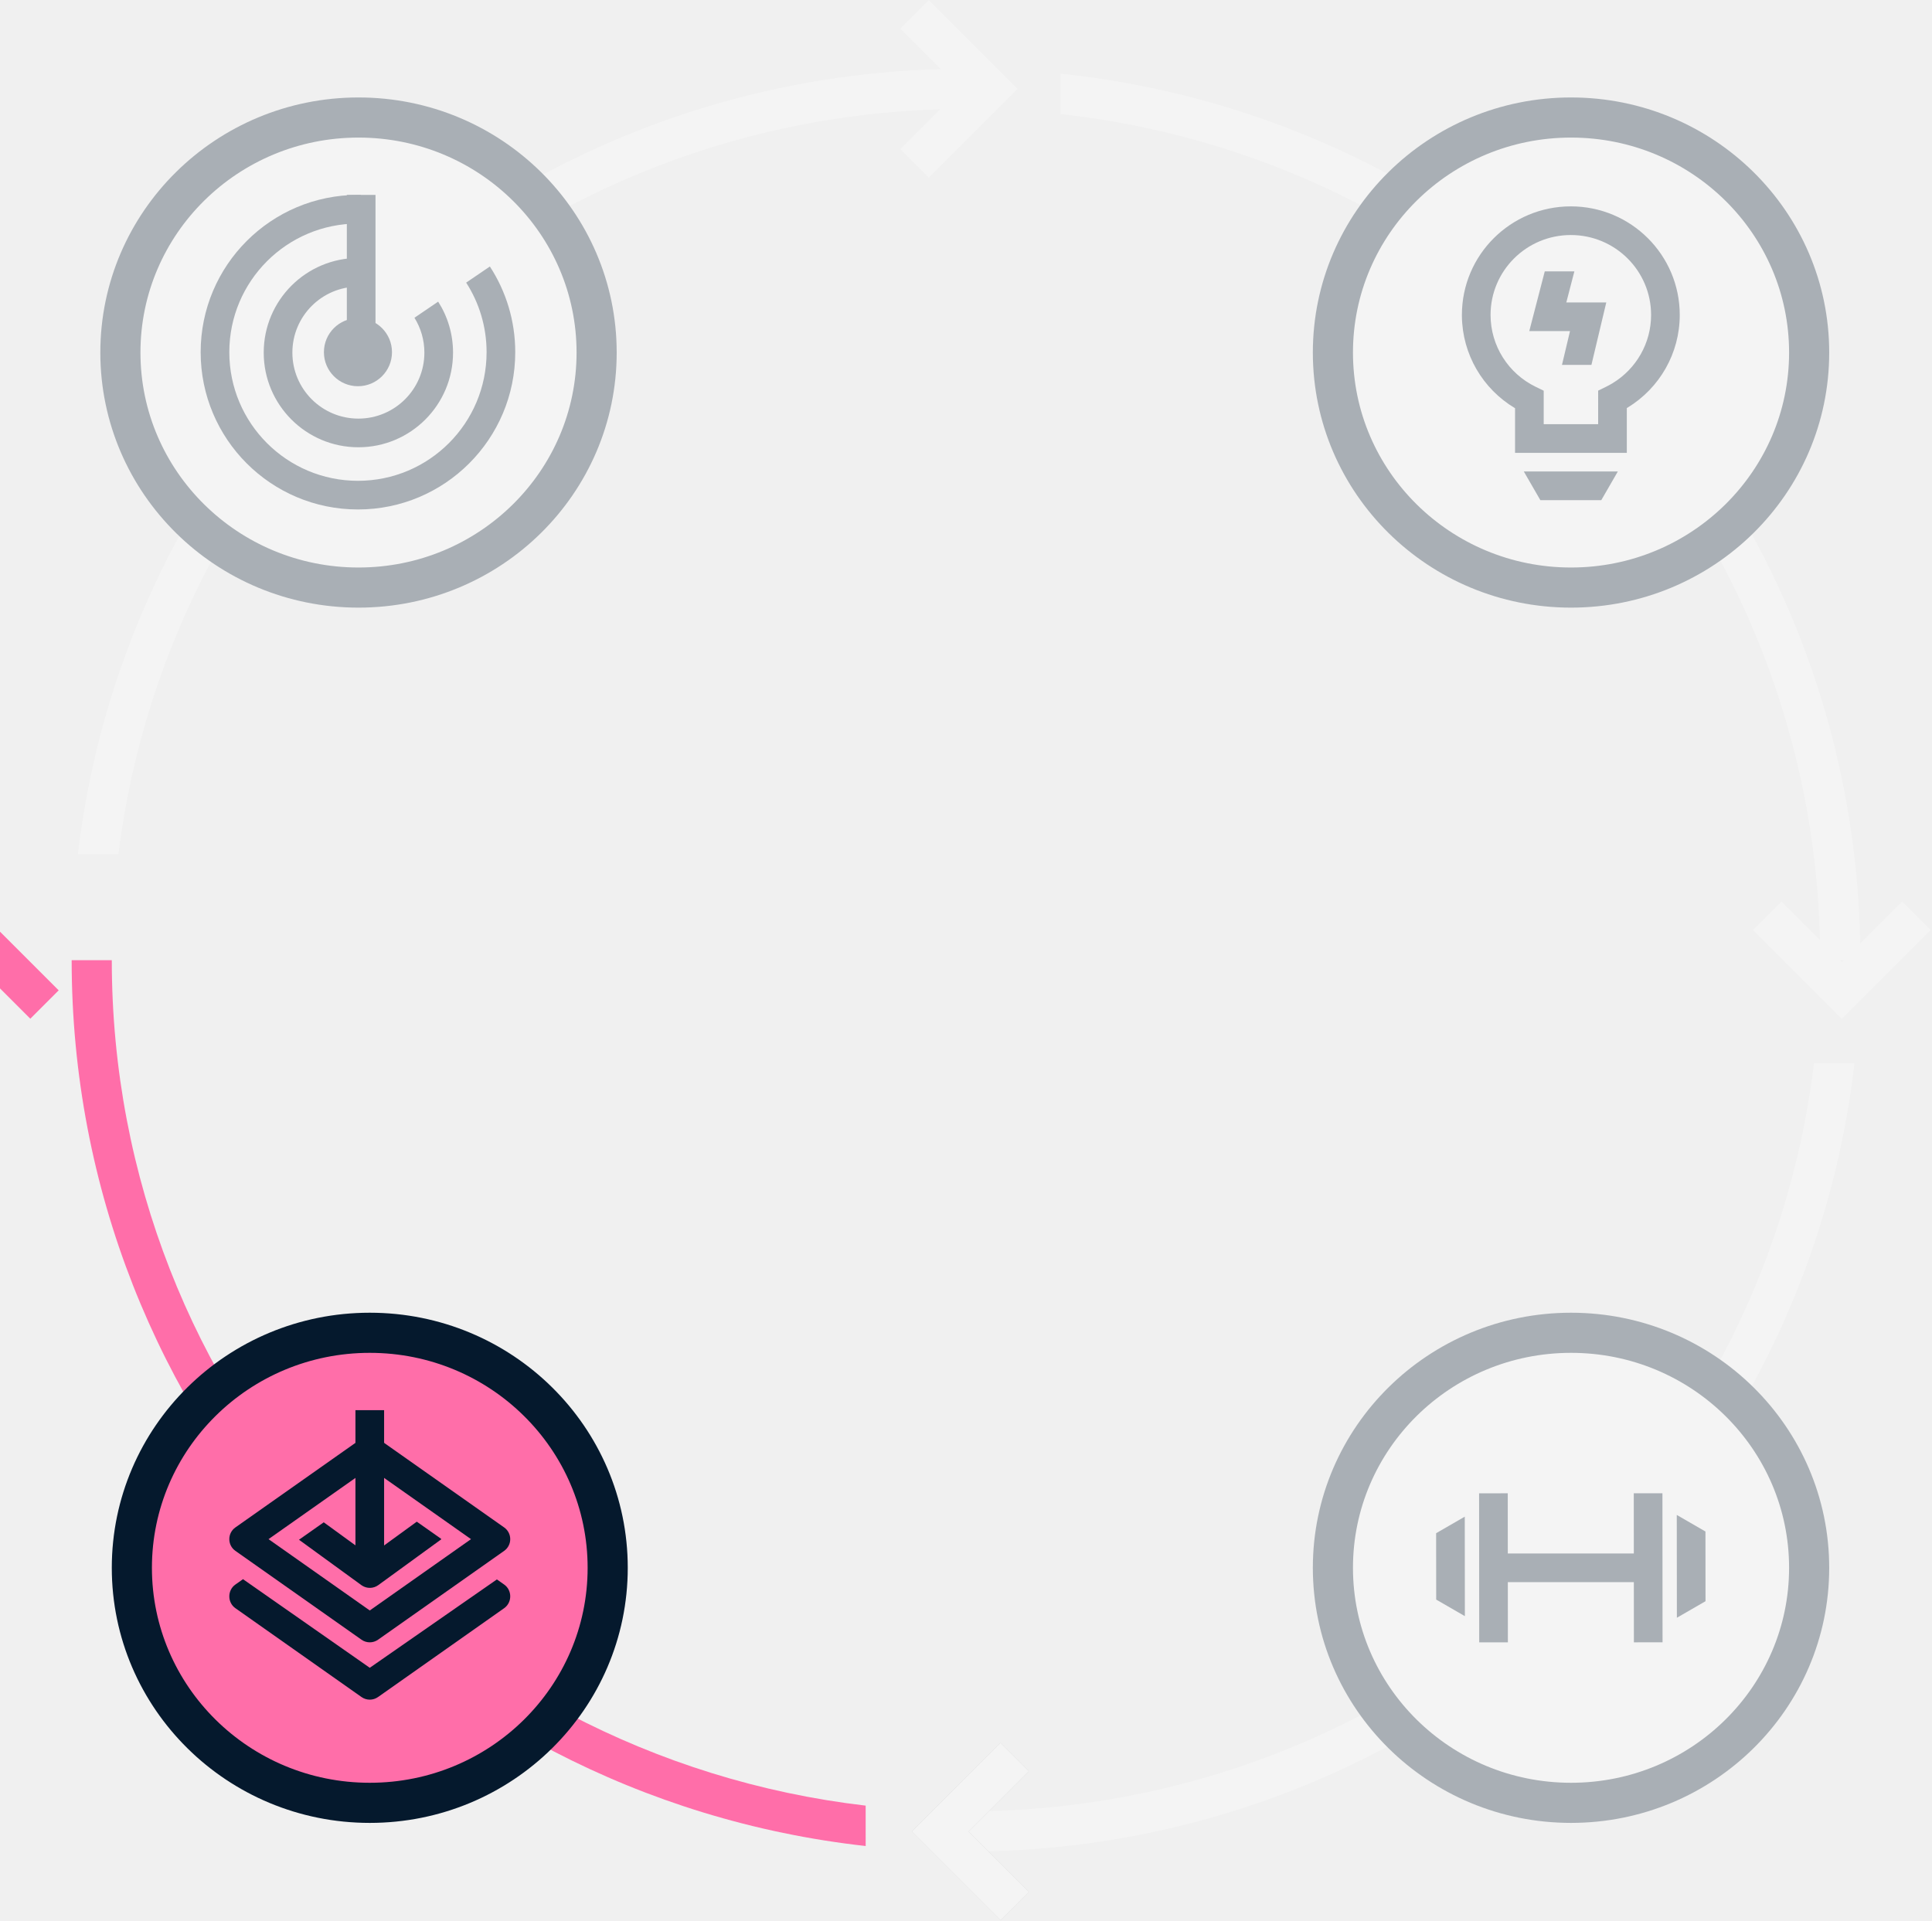
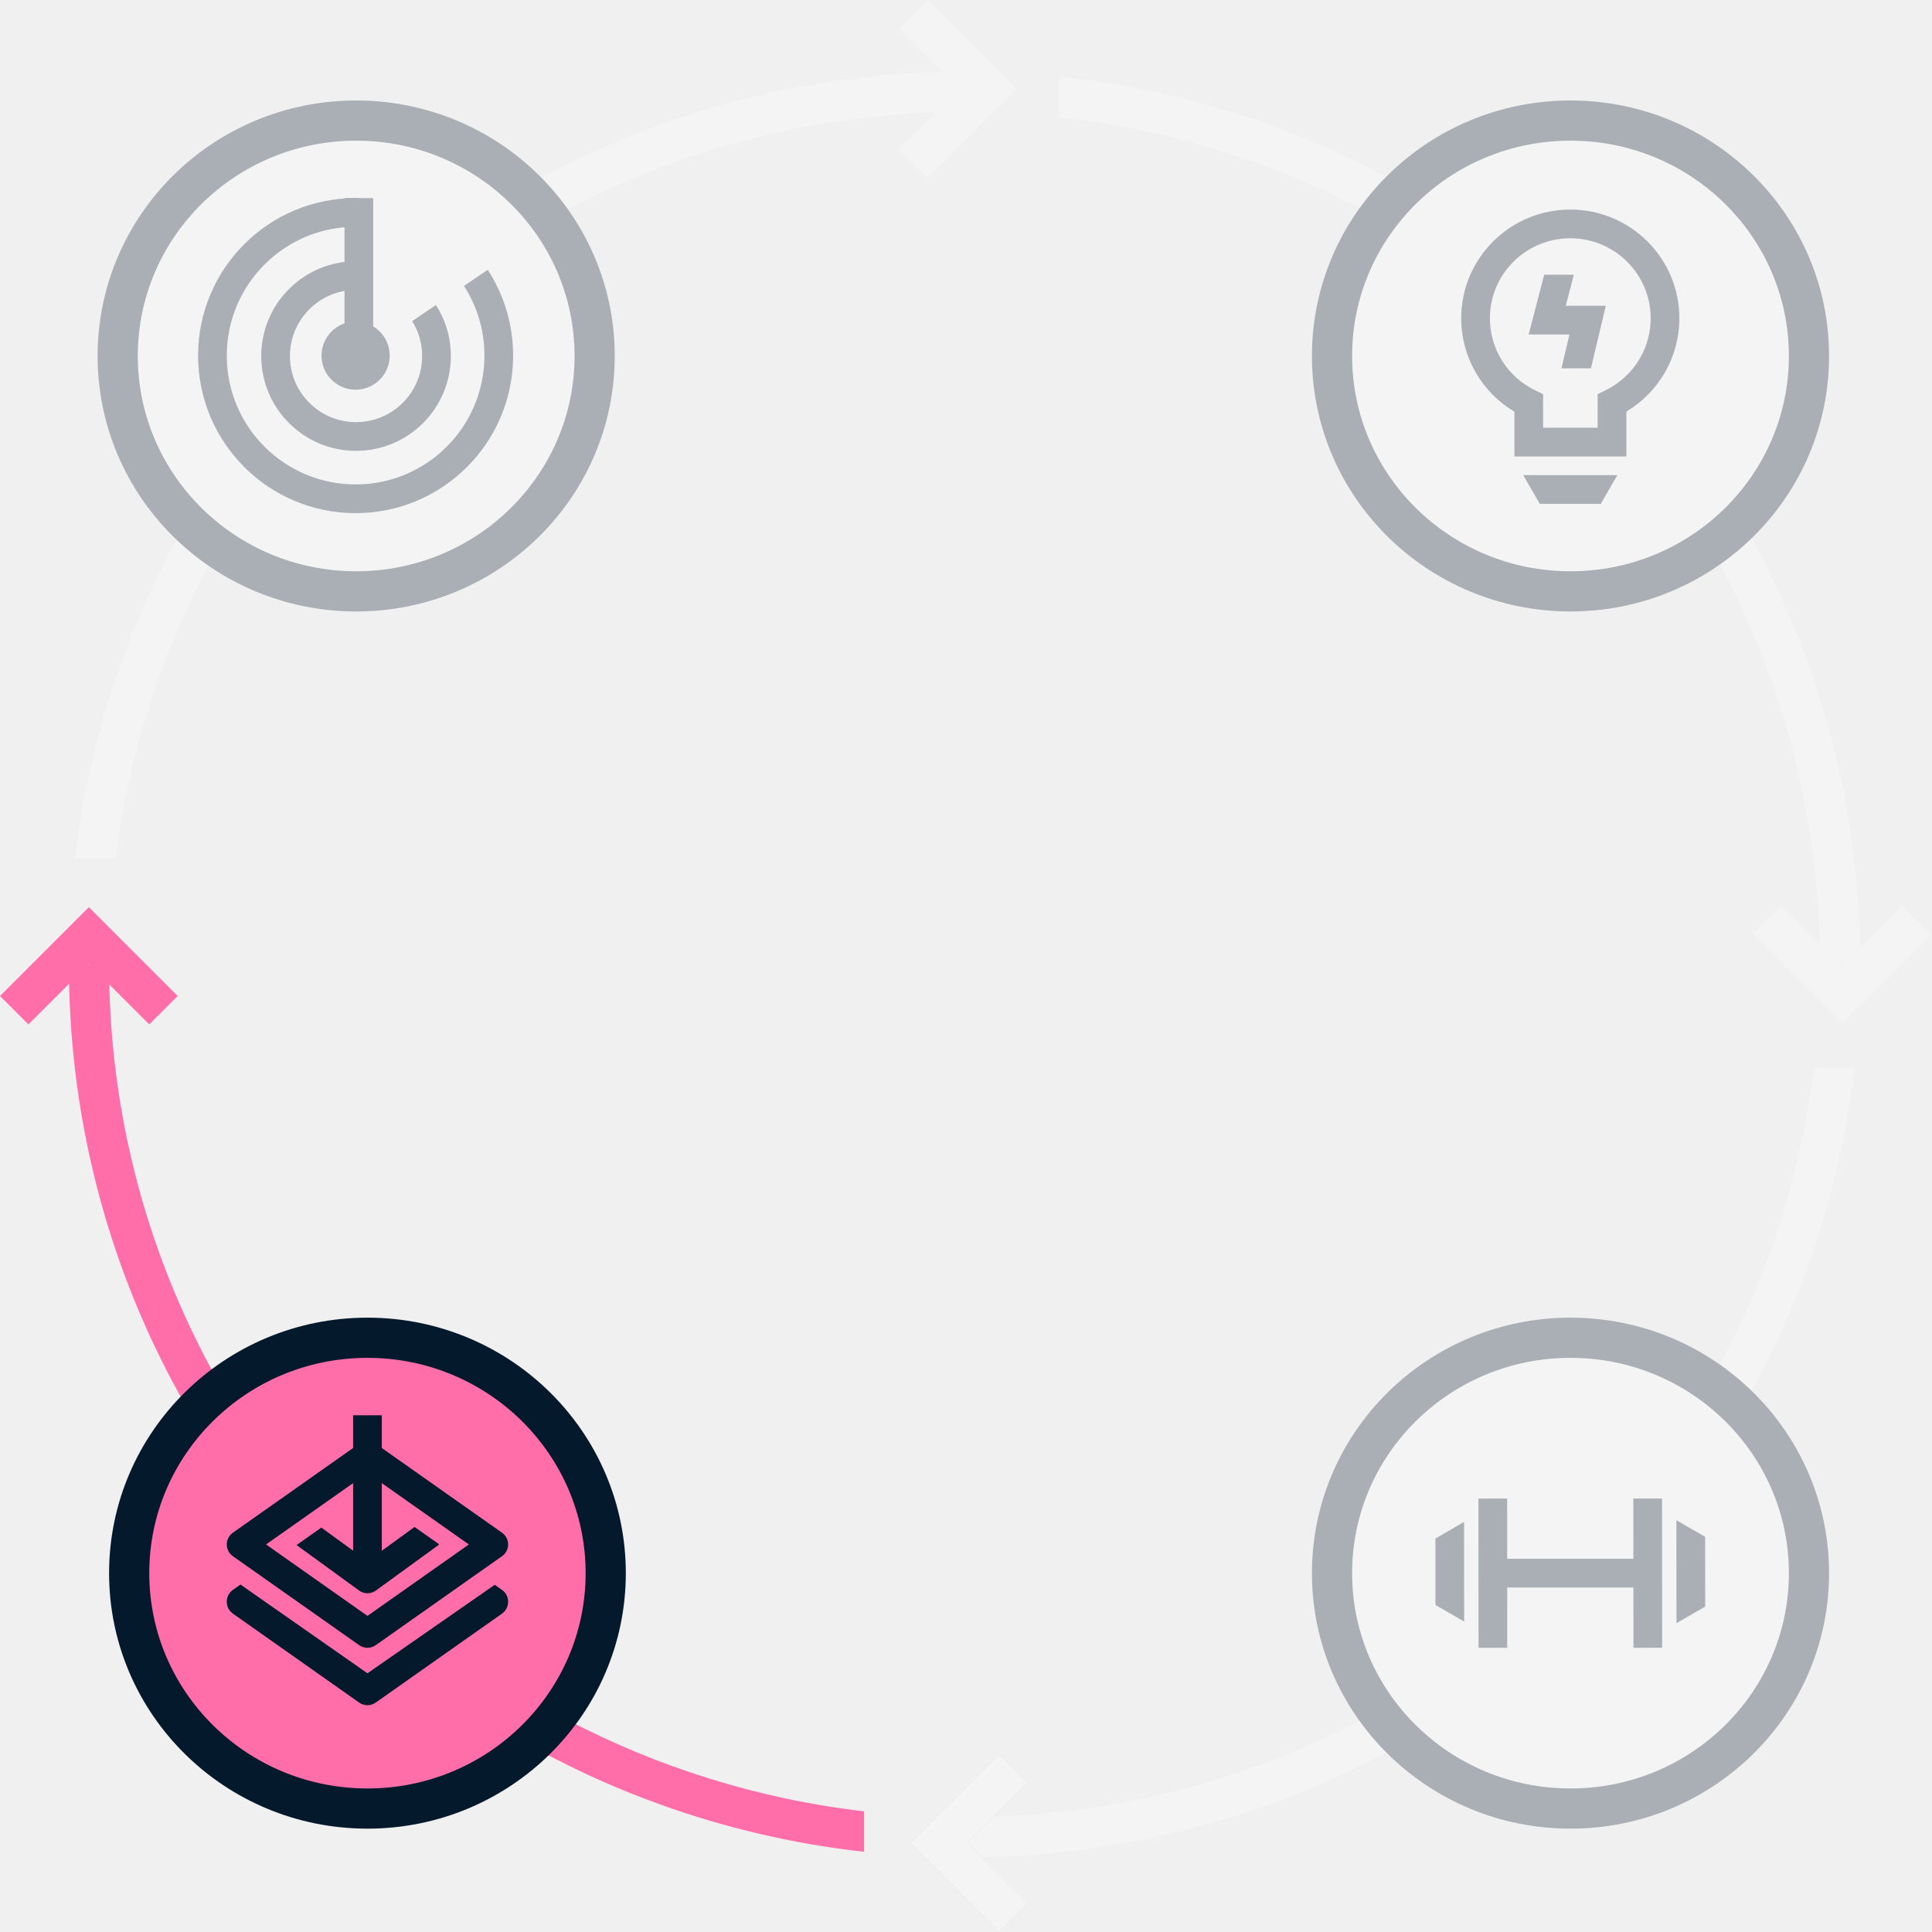
- <svg xmlns="http://www.w3.org/2000/svg" xmlns:xlink="http://www.w3.org/1999/xlink" viewBox="0 0 674 670">
+ <svg xmlns="http://www.w3.org/2000/svg" xmlns:xlink="http://www.w3.org/1999/xlink" viewBox="0 0 673 673" version="1.1">
  <defs>
-     <polygon id="apply-b" points="31.05 237.05 40.95 246.95 19.899 268 40.95 289.05 31.05 298.95 .101 268" />
-     <filter id="apply-a" width="100%" height="100%" x="0%" y="0%" filterUnits="objectBoundingBox">
-       <feOffset in="SourceAlpha" result="shadowOffsetOuter1" />
-       <feColorMatrix in="shadowOffsetOuter1" values="0 0 0 0 0   0 0 0 0 0   0 0 0 0 0  0 0 0 0.5 0" />
+     <polygon id="path-1" points="31.05 239.05 40.95 248.95 19.899 270 40.95 291.05 31.05 300.95 0.101 270" />
+     <filter x="0.0%" y="0.0%" width="100.0%" height="100.0%" filterUnits="objectBoundingBox" id="filter-2">
+       <feOffset dx="0" dy="0" in="SourceAlpha" result="shadowOffsetOuter1" />
+       <feColorMatrix values="0 0 0 0 0   0 0 0 0 0   0 0 0 0 0  0 0 0 0.5 0" type="matrix" in="shadowOffsetOuter1" />
    </filter>
  </defs>
-   <g fill="none" fill-rule="evenodd">
-     <g opacity=".3" transform="translate(27)">
-       <path fill="#FFF" d="M310,24 L310,38 C157.987,38 32.566,151.435 14.29,297.998 L0.185,297.998 C18.539,143.675 150.253,24 310,24 L310,24 Z" />
-       <polygon fill="#FFF" fill-rule="nonzero" points="318.05 .05 327.95 9.95 306.899 31 327.95 52.05 318.05 61.95 287.101 31" transform="matrix(-1 0 0 1 615.05 0)" />
-       <ellipse cx="98.071" cy="123" fill="#FFF" stroke="#05192D" stroke-width="14" rx="83.071" ry="82" />
-       <g fill="#05192D" transform="translate(43 68)">
-         <path fill-rule="nonzero" d="M54.875,0 C55.209,0 55.542,0.003 55.875,0.009 L55.874,10.011 C55.542,10.004 55.209,10 54.875,10 C30.091,10 10,30.091 10,54.875 C10,79.659 30.091,99.75 54.875,99.75 C79.659,99.75 99.75,79.659 99.75,54.875 C99.75,45.932 97.134,37.601 92.626,30.603 L100.899,24.979 C106.497,33.58 109.75,43.848 109.75,54.875 C109.75,85.182 85.182,109.75 54.875,109.75 C24.568,109.75 0,85.182 0,54.875 C0,24.568 24.568,0 54.875,0 Z M55.025,22 C55.309,22 55.592,22.004 55.874,22.011 L55.874,32.015 C55.592,32.005 55.309,32 55.025,32 C42.309,32 32,42.309 32,55.025 C32,67.741 42.309,78.05 55.025,78.05 C67.741,78.05 78.05,67.741 78.05,55.025 C78.05,50.562 76.78,46.395 74.582,42.866 L82.858,37.241 C86.144,42.374 88.05,48.477 88.05,55.025 C88.05,73.264 73.264,88.05 55.025,88.05 C36.786,88.05 22,73.264 22,55.025 C22,36.786 36.786,22 55.025,22 Z" />
-         <circle cx="54.875" cy="54.875" r="11.875" />
-         <polygon fill-rule="nonzero" points="61 0 61 56 51 56 51 0" />
-       </g>
-     </g>
-     <g transform="translate(0 314)">
-       <path fill="#FF6EA9" d="M39,21 C39,173.223 153.907,298.705 301.998,315.973 L301.999,330.065 C146.166,312.724 25,180.971 25,21 L25,21 Z" />
-       <polygon fill="#FF6EA9" fill-rule="nonzero" points="42.05 -9.95 51.95 -.05 30.899 21 51.95 42.05 42.05 51.95 11.101 21" transform="rotate(90 10.525 0)" />
-       <ellipse cx="129" cy="233" fill="#FF6EA9" stroke="#05192D" stroke-width="14" rx="83" ry="82" />
-       <g fill="#05192D" fill-rule="nonzero" transform="translate(80 178)">
-         <path d="M4.776,58.967 L48.817,89.753 L49,89.883 L49.107,89.807 L93.346,59.053 L95.88,60.834 C98.644,62.781 98.705,66.907 96.064,68.951 L95.88,69.087 L51.88,100.087 C50.153,101.304 47.847,101.304 46.12,100.087 L46.12,100.087 L2.12,69.087 C-0.707,67.096 -0.707,62.826 2.12,60.834 L2.12,60.834 L4.776,58.967 Z" />
-         <path d="M46.12,9.913 L2.12,40.913 C-0.707,42.904 -0.707,47.096 2.12,49.087 L46.12,80.087 C47.847,81.304 50.153,81.304 51.88,80.087 L95.88,49.087 C98.707,47.096 98.707,42.904 95.88,40.913 L51.88,9.913 C50.153,8.696 47.847,8.696 46.12,9.913 Z M49,20.116 L84.318,45 L49,69.883 L13.681,45 L49,20.116 Z" />
-         <g transform="translate(24)">
-           <path d="M41.401,38.904 L49.794,44.813 L49.961,45.044 L27.961,61.044 C26.273,62.272 24.007,62.317 22.276,61.18 L22.079,61.044 L0.305,45.206 L8.942,39.125 L25.02,50.817 L41.401,38.904 Z" />
-           <polygon points="30 0 30 52.361 20 52.361 20 0" />
+   <g id="Brand-Refresh-–-Application-Frame" stroke="none" stroke-width="1" fill="none" fill-rule="evenodd">
+     <g id="Apply" transform="translate(-420, -92)">
+       <g id="APPLY" transform="translate(420, 92)">
+         <g id="Assess" opacity="0.3" transform="translate(26, 0)">
+           <path d="M310,25 L310,39 C157.987,39 32.566,152.435 14.29,298.998 L0.185,298.998 C18.539,144.675 150.253,25 310,25 L310,25 Z" id="Combined-Shape" fill="#FFFFFF" />
+           <polygon id="Path-Copy-4" fill="#FFFFFF" fill-rule="nonzero" transform="translate(307.5251, 31) scale(-1, 1) translate(-307.5251, -31) " points="318.05 0.05 327.95 9.95 306.899 31 327.95 52.05 318.05 61.95 287.101 31" />
+           <ellipse id="Oval" stroke="#05192D" stroke-width="14" fill="#FFFFFF" cx="98.071" cy="124" rx="83.071" ry="82" />
+           <g id="Group" transform="translate(43, 69)" fill="#05192D">
+             <path d="M54.875,0 C55.209,0 55.542,0.003 55.875,0.009 L55.874,10.011 C55.542,10.004 55.209,10 54.875,10 C30.091,10 10,30.091 10,54.875 C10,79.659 30.091,99.75 54.875,99.75 C79.659,99.75 99.75,79.659 99.75,54.875 C99.75,45.932 97.134,37.601 92.626,30.603 L100.899,24.979 C106.497,33.58 109.75,43.848 109.75,54.875 C109.75,85.182 85.182,109.75 54.875,109.75 C24.568,109.75 0,85.182 0,54.875 C0,24.568 24.568,0 54.875,0 Z M55.025,22 C55.309,22 55.592,22.004 55.874,22.011 L55.874,32.015 C55.592,32.005 55.309,32 55.025,32 C42.309,32 32,42.309 32,55.025 C32,67.741 42.309,78.05 55.025,78.05 C67.741,78.05 78.05,67.741 78.05,55.025 C78.05,50.562 76.78,46.395 74.582,42.866 L82.858,37.241 C86.144,42.374 88.05,48.477 88.05,55.025 C88.05,73.264 73.264,88.05 55.025,88.05 C36.786,88.05 22,73.264 22,55.025 C22,36.786 36.786,22 55.025,22 Z" id="Combined-Shape" fill-rule="nonzero" />
+             <circle id="Oval" cx="54.875" cy="54.875" r="11.875" />
+             <polygon id="Path-8" fill-rule="nonzero" points="61 0 61 56 51 56 51 0" />
+           </g>
        </g>
-       </g>
-     </g>
-     <g opacity=".3" transform="translate(370 25)">
-       <path fill="#FFF" d="M0.004,0.719 C156.798,17.152 279,149.347 279,310 L279,310 L265,310 C265,157.093 149.057,31.167 0.003,14.801 Z" />
-       <polygon fill="#FFF" fill-rule="nonzero" points="283.05 279.05 292.95 288.95 271.899 310 292.95 331.05 283.05 340.95 252.101 310" transform="rotate(-90 272.525 310)" />
-       <ellipse cx="178.071" cy="98" fill="#FFF" stroke="#05192D" stroke-width="14" rx="83.071" ry="82" />
-       <g fill="#05192D" fill-rule="nonzero" transform="translate(140 47)">
-         <path d="M38 0C17.017 0 0 16.955 0 37.88L.003 38.362C.171 51.677 7.292 63.692 18.448 70.368L18.541 70.423 18.542 86 57.534 86 57.533 70.376 57.783 70.228C69.004 63.396 76 51.238 76 37.88 76 16.955 58.983 0 38 0zM38 10C53.468 10 66 22.486 66 37.88 66 47.709 60.855 56.65 52.582 61.686 51.853 62.131 51.103 62.541 50.335 62.917L47.534 64.289 47.533 76 28.541 76 28.542 64.317 25.729 62.948C16.181 58.304 10 48.645 10 37.88 10 22.486 22.532 10 38 10zM54.401 92.499L48.628 102.499 27.371 102.499 21.598 92.499 54.401 92.499z" />
-         <path d="M16.236,0.692 L13.429,11.514 L27.372,11.514 L22.189,33.307 L11.911,33.307 L14.715,21.514 L0.506,21.514 L5.905,0.692 L16.236,0.692 Z" transform="translate(23 22)" />
-       </g>
-     </g>
-     <g opacity=".3" transform="translate(318 371)">
-       <path fill="#FFF" d="M328.932,0.001 C311.03,154.807 179.093,275 19,275 L19,275 L19,261 C171.358,261 297.004,147.049 314.833,0.003 Z" />
-       <g fill-rule="nonzero">
-         <use fill="#000" filter="url(#apply-a)" xlink:href="#apply-b" />
-         <use fill="#FFF" xlink:href="#apply-b" />
-       </g>
-       <g transform="translate(154 101)">
-         <ellipse cx="76.071" cy="75" fill="#FFF" stroke="#05192D" stroke-width="14" rx="83.071" ry="82" />
-         <g fill="#05192D" fill-rule="nonzero" transform="translate(29 48)">
-           <g transform="translate(0 1)">
-             <path d="M10,8.155 L10.038,42.866 L0.032,37.089 L0.007,13.925 L10,8.155 Z" />
-             <polygon points="25 0 25.04 52 15.04 52.008 15 .008" />
+         <g id="Apply" transform="translate(0, 316)">
+           <path d="M38,20 C38,172.223 152.907,297.705 300.998,314.973 L300.999,329.065 C145.166,311.724 24,179.971 24,20 L24,20 Z" id="Combined-Shape" fill="#FF6EA9" />
+           <polygon id="Path-Copy-5" fill="#FF6EA9" fill-rule="nonzero" transform="translate(30.94975, 20.42462) rotate(90) translate(-30.94975, -20.42462) " points="41.475 -10.525 51.374 -0.626 30.324 20.425 51.374 41.475 41.475 51.374 10.525 20.425" />
+           <ellipse id="Oval-Copy-5" stroke="#05192D" stroke-width="14" fill="#FF6EA9" cx="128" cy="232" rx="83" ry="82" />
+           <g id="APPLY" transform="translate(79, 177)" fill="#05192D" fill-rule="nonzero">
+             <path d="M4.776,58.967 L48.817,89.753 L49,89.883 L49.107,89.807 L93.346,59.053 L95.88,60.834 C98.644,62.781 98.705,66.907 96.064,68.951 L95.88,69.087 L51.88,100.087 C50.153,101.304 47.847,101.304 46.12,100.087 L46.12,100.087 L2.12,69.087 C-0.707,67.096 -0.707,62.826 2.12,60.834 L2.12,60.834 L4.776,58.967 Z" id="Combined-Shape" />
+             <path d="M46.12,9.913 L2.12,40.913 C-0.707,42.904 -0.707,47.096 2.12,49.087 L46.12,80.087 C47.847,81.304 50.153,81.304 51.88,80.087 L95.88,49.087 C98.707,47.096 98.707,42.904 95.88,40.913 L51.88,9.913 C50.153,8.696 47.847,8.696 46.12,9.913 Z M49,20.116 L84.318,45 L49,69.883 L13.681,45 L49,20.116 Z" id="Rectangle" />
+             <g id="Group-7" transform="translate(24, 0)">
+               <path d="M41.401,38.904 L49.794,44.813 L49.961,45.044 L27.961,61.044 C26.273,62.272 24.007,62.317 22.276,61.18 L22.079,61.044 L0.305,45.206 L8.942,39.125 L25.02,50.817 L41.401,38.904 Z" id="Combined-Shape" />
+               <polygon id="Path-2" points="30 0 30 52.361 20 52.361 20 0" />
+             </g>
          </g>
-           <g transform="rotate(-180 47 26.5)">
-             <path d="M10.001,8.577 L10.039,44.445 L0.033,38.668 L0.008,14.347 L10.001,8.577 Z" />
-             <polygon points="25 0 25.04 52 15.04 52.008 15 .008" />
+         </g>
+         <g id="Learn" opacity="0.3" transform="translate(369, 26)">
+           <path d="M0.004,0.719 C156.798,17.152 279,149.347 279,310 L279,310 L265,310 C265,157.093 149.057,31.167 0.003,14.801 Z" id="Combined-Shape" fill="#FFFFFF" />
+           <polygon id="Path-Copy-4" fill="#FFFFFF" fill-rule="nonzero" transform="translate(272.5251, 310) rotate(-90) translate(-272.5251, -310) " points="283.05 279.05 292.95 288.95 271.899 310 292.95 331.05 283.05 340.95 252.101 310" />
+           <ellipse id="Mask" stroke="#05192D" stroke-width="14" fill="#FFFFFF" cx="178.071" cy="98" rx="83.071" ry="82" />
+           <g id="Group-20" transform="translate(140, 47)" fill="#05192D" fill-rule="nonzero">
+             <path d="M38,0 C17.017,0 0,16.955 0,37.88 L0.003,38.362 C0.171,51.677 7.292,63.692 18.448,70.368 L18.541,70.423 L18.542,86 L57.534,86 L57.533,70.376 L57.783,70.228 C69.004,63.396 76,51.238 76,37.88 C76,16.955 58.983,0 38,0 Z M38,10 C53.468,10 66,22.486 66,37.88 C66,47.709 60.855,56.65 52.582,61.686 C51.853,62.131 51.103,62.541 50.335,62.917 L47.534,64.289 L47.533,76 L28.541,76 L28.542,64.317 L25.729,62.948 C16.181,58.304 10,48.645 10,37.88 C10,22.486 22.532,10 38,10 Z" id="Path" />
+             <path d="M54.401,92.499 L48.628,102.499 L27.371,102.499 L21.598,92.499 L54.401,92.499 Z" id="Combined-Shape" />
+             <g id="Group-19-Copy" transform="translate(23, 22)">
+               <path d="M16.236,0.692 L13.429,11.514 L27.372,11.514 L22.189,33.307 L11.911,33.307 L14.715,21.514 L0.506,21.514 L5.905,0.692 L16.236,0.692 Z" id="Combined-Shape" />
+             </g>
          </g>
-           <polygon points="74 22 74 32 19 32 19 22" />
+         </g>
+         <g id="Practice" opacity="0.3" transform="translate(317, 372)">
+           <path d="M328.932,0.001 C311.03,154.807 179.093,275 19,275 L19,275 L19,261 C171.358,261 297.004,147.049 314.833,0.003 Z" id="Combined-Shape" fill="#FFFFFF" />
+           <g id="Path-Copy-4" fill-rule="nonzero">
+             <use fill="black" fill-opacity="1" filter="url(#filter-2)" xlink:href="#path-1" />
+             <use fill="#FFFFFF" xlink:href="#path-1" />
+           </g>
+           <g id="Group-8" transform="translate(154, 101)">
+             <ellipse id="Oval-Copy-6" stroke="#05192D" stroke-width="14" fill="#FFFFFF" cx="76.071" cy="75" rx="83.071" ry="82" />
+             <g id="Group-5" transform="translate(29, 48)" fill="#05192D" fill-rule="nonzero">
+               <g id="Group-4" transform="translate(0, 1)">
+                 <path d="M10,8.155 L10.038,42.866 L0.032,37.089 L0.007,13.925 L10,8.155 Z" id="Combined-Shape" />
+                 <polygon id="Path-11-Copy" points="25 0 25.04 52 15.04 52.008 15 0.008" />
+               </g>
+               <g id="Group-4-Copy" transform="translate(81, 26.5) rotate(-180) translate(-81, -26.5) translate(68, 0)">
+                 <path d="M10.001,8.577 L10.039,44.445 L0.033,38.668 L0.008,14.347 L10.001,8.577 Z" id="Combined-Shape" />
+                 <polygon id="Path-11-Copy" points="25 0 25.04 52 15.04 52.008 15 0.008" />
+               </g>
+               <polygon id="Path-12" points="74 22 74 32 19 32 19 22" />
+             </g>
+           </g>
        </g>
      </g>
    </g>
  </g>
</svg>
